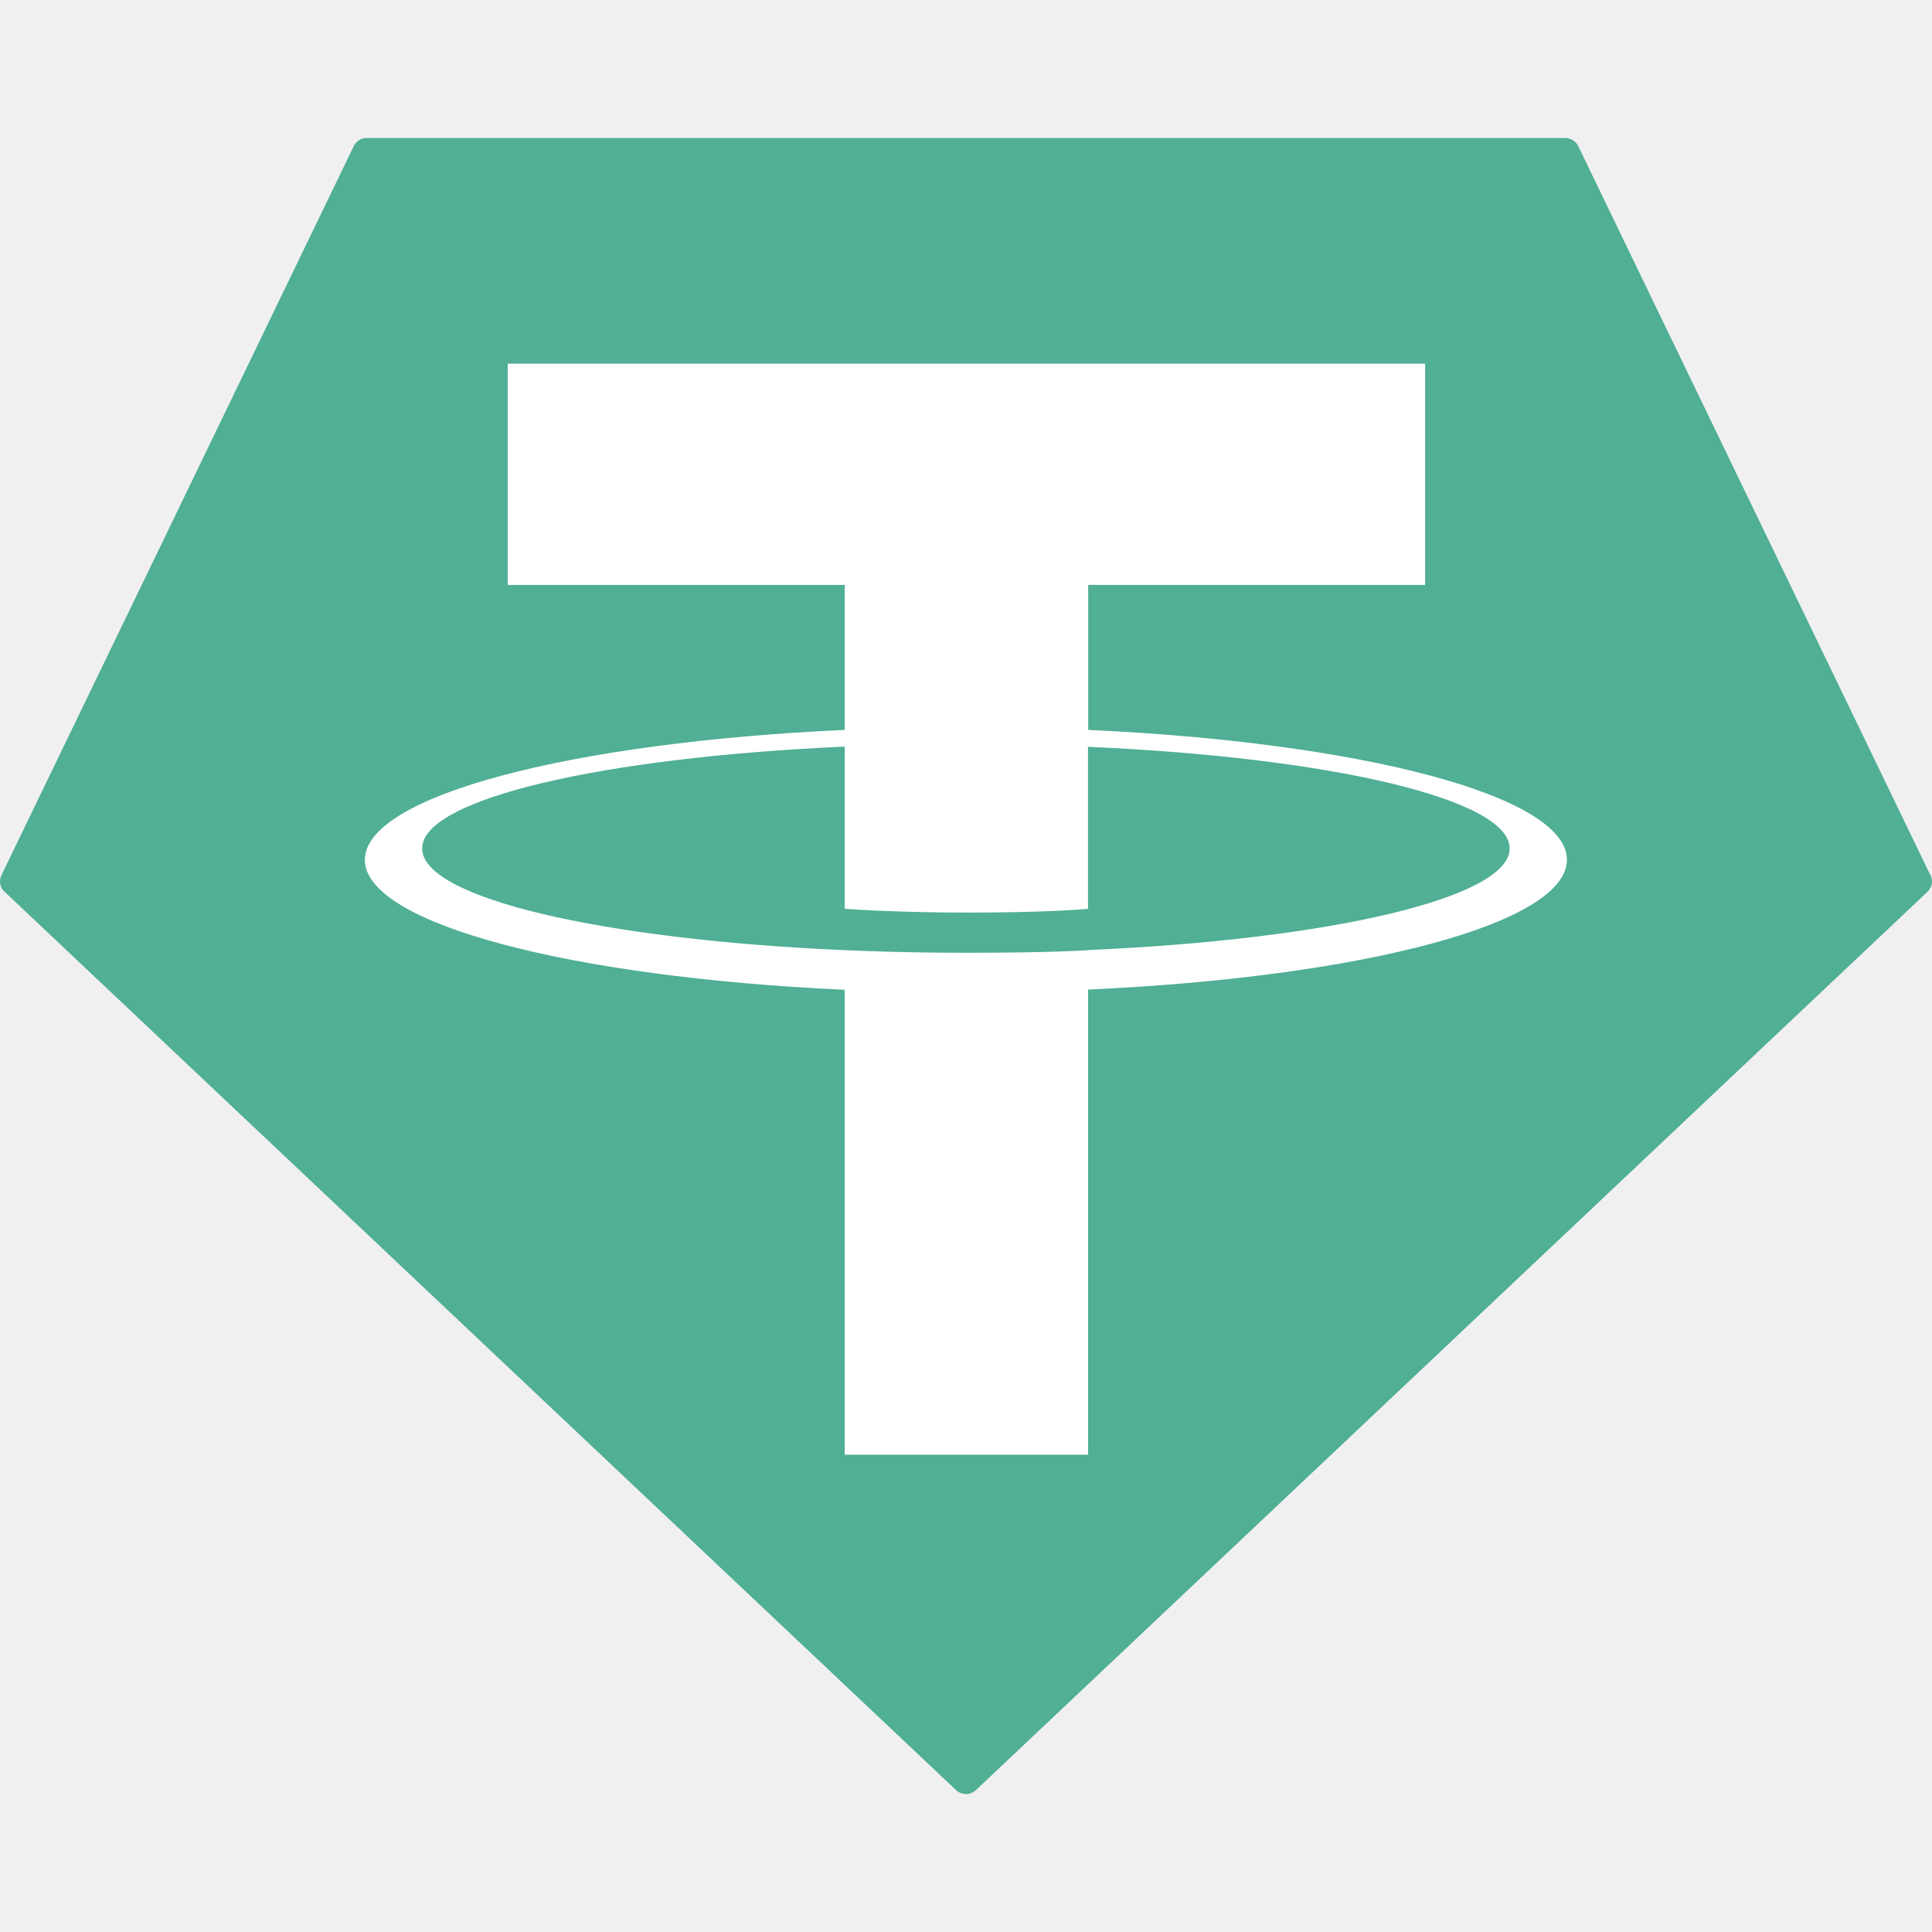
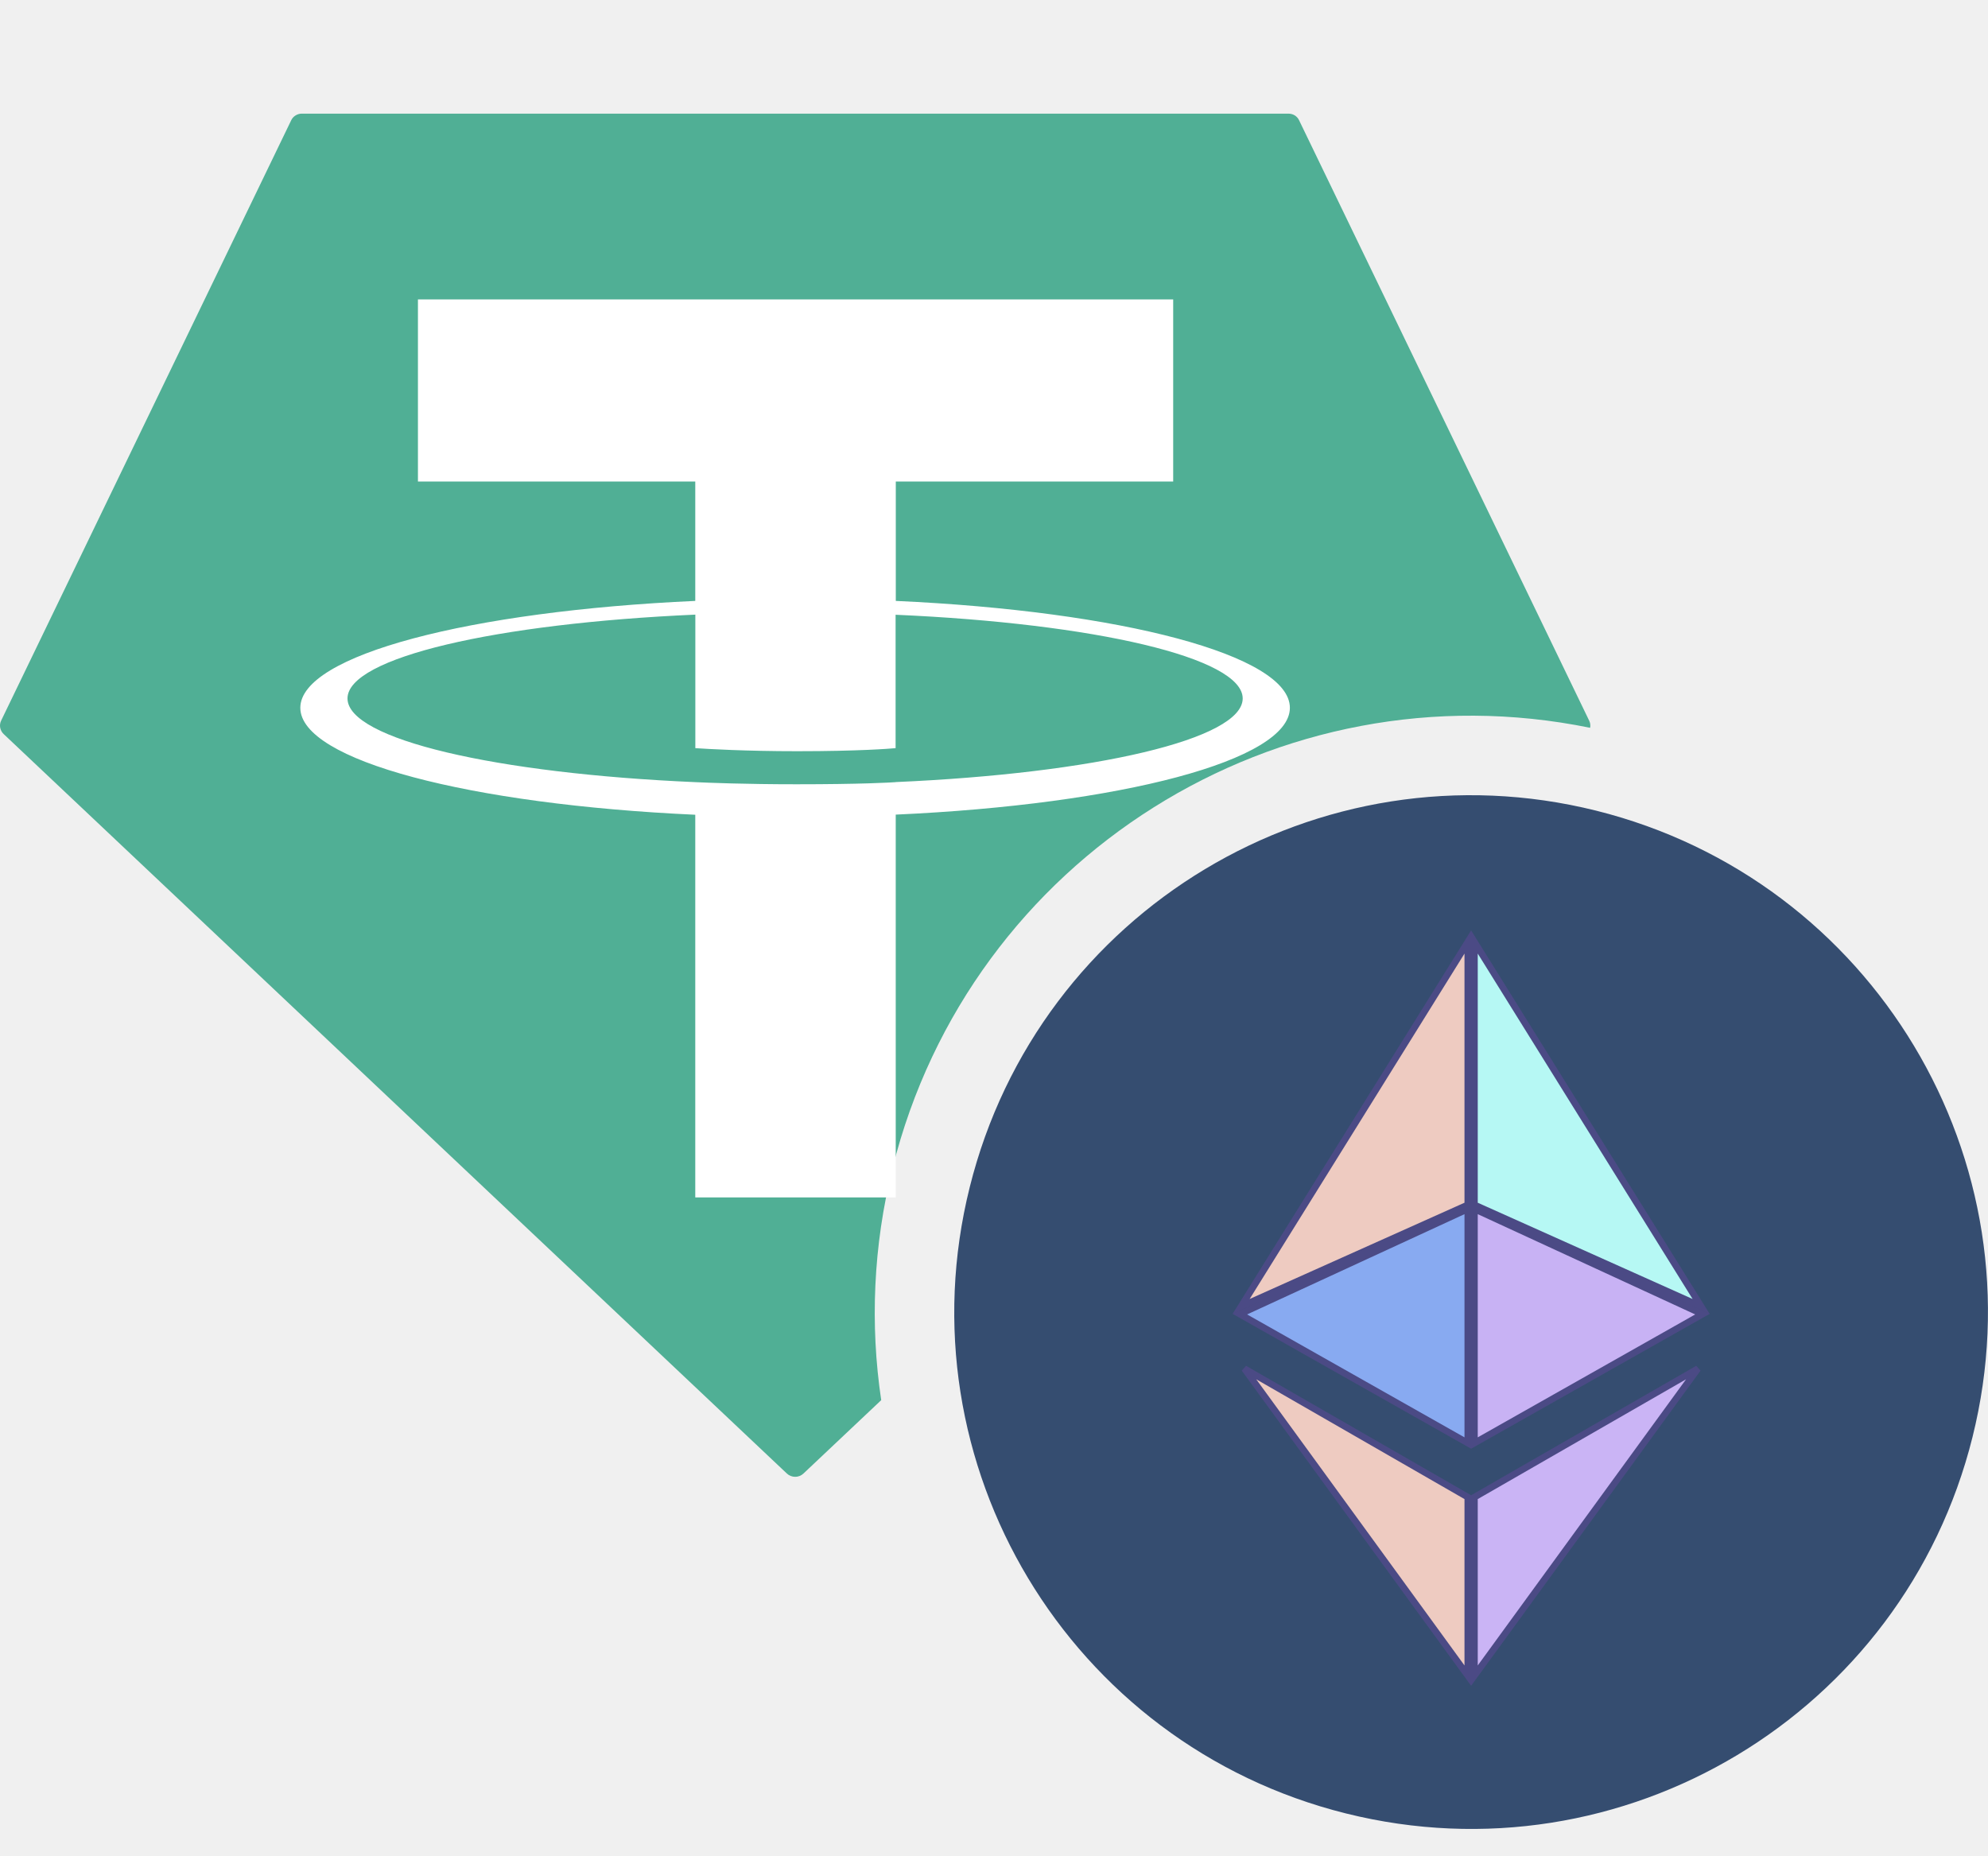
- <svg xmlns="http://www.w3.org/2000/svg" width="20" height="20" viewBox="0 0 20 20" fill="none">
-   <path fill-rule="evenodd" clip-rule="evenodd" d="M3.662 1.513L0.015 9.06C0.001 9.089 -0.003 9.12 0.002 9.151C0.008 9.182 0.024 9.21 0.047 9.231L9.896 18.53C9.924 18.557 9.961 18.572 10 18.572C10.038 18.572 10.076 18.557 10.104 18.53L19.953 9.232C19.976 9.21 19.991 9.182 19.997 9.152C20.003 9.121 19.998 9.089 19.984 9.061L16.338 1.513C16.326 1.488 16.307 1.467 16.283 1.452C16.259 1.437 16.232 1.429 16.203 1.429H3.797C3.769 1.428 3.741 1.436 3.717 1.451C3.693 1.466 3.674 1.487 3.662 1.513Z" fill="#50AF95" />
-   <path fill-rule="evenodd" clip-rule="evenodd" d="M11.265 9.836C11.194 9.841 10.829 9.863 10.014 9.863C9.366 9.863 8.906 9.843 8.744 9.836C6.239 9.727 4.37 9.298 4.37 8.783C4.37 8.269 6.239 7.84 8.744 7.729V9.408C8.908 9.42 9.377 9.447 10.025 9.447C10.803 9.447 11.193 9.415 11.263 9.408V7.731C13.762 7.84 15.628 8.27 15.628 8.783C15.628 9.296 13.763 9.726 11.263 9.835L11.265 9.836ZM11.265 7.557V6.055H14.753V3.765H5.256V6.055H8.744V7.556C5.909 7.685 3.777 8.238 3.777 8.901C3.777 9.564 5.909 10.117 8.744 10.246V15.059H11.264V10.244C14.093 10.116 16.221 9.563 16.221 8.9C16.221 8.238 14.094 7.685 11.264 7.556L11.265 7.557Z" fill="white" />
+ <svg xmlns="http://www.w3.org/2000/svg" width="30" height="28" viewBox="0 0 30 28" fill="none">
+   <path fill-rule="evenodd" clip-rule="evenodd" d="M0.018 10.873L4.394 1.816C4.408 1.785 4.431 1.76 4.46 1.742C4.489 1.724 4.523 1.714 4.557 1.715H19.444C19.478 1.715 19.511 1.724 19.54 1.742C19.568 1.76 19.591 1.786 19.605 1.817L23.981 10.874C23.998 10.907 24.003 10.945 23.996 10.982C23.996 10.983 23.996 10.983 23.996 10.983C19.301 10.023 14.64 12.929 13.47 17.624C13.175 18.807 13.129 19.994 13.298 21.129L12.124 22.237C12.091 22.268 12.046 22.286 12 22.286C11.953 22.286 11.908 22.268 11.875 22.237L0.056 11.078C0.028 11.052 0.01 11.018 0.003 10.982C-0.004 10.945 0.001 10.907 0.018 10.873Z" fill="#50AF95" />
+   <path fill-rule="evenodd" clip-rule="evenodd" d="M13.518 11.803C13.433 11.809 12.995 11.835 12.017 11.835C11.239 11.835 10.687 11.812 10.493 11.803C7.487 11.673 5.244 11.157 5.244 10.54C5.244 9.923 7.487 9.408 10.493 9.275V11.29C10.69 11.303 11.252 11.336 12.03 11.336C12.963 11.336 13.431 11.298 13.515 11.29V9.277C16.514 9.408 18.753 9.924 18.753 10.54C18.753 11.156 16.515 11.671 13.515 11.802L13.518 11.803ZM13.518 9.068V7.266H17.704V4.518H6.307V7.266H10.492V9.068C7.091 9.222 4.532 9.886 4.532 10.681C4.532 11.477 7.091 12.14 10.492 12.295V18.07H13.517V12.293C16.911 12.139 19.465 11.476 19.465 10.681C19.465 9.886 16.913 9.222 13.517 9.068L13.518 9.068Z" fill="white" />
+   <path d="M29.766 21.687C28.724 25.866 24.492 28.409 20.312 27.366C16.134 26.325 13.591 22.092 14.634 17.914C15.675 13.735 19.908 11.192 24.086 12.233C28.265 13.275 30.808 17.508 29.766 21.687Z" fill="#354D70" />
+   <path d="M22.15 22.593V25.286L18.779 20.654L22.15 22.593Z" fill="#EECBC1" stroke="#4B4A85" stroke-width="0.1" />
+   <path d="M22.25 22.593V25.286L25.622 20.654L22.25 22.593Z" fill="#CAB4F5" stroke="#4B4A85" stroke-width="0.1" />
+   <path d="M22.25 21.776L25.691 19.831L22.25 18.244V21.776Z" fill="#C8B2F4" stroke="#4B4A85" stroke-width="0.1" />
+   <path d="M22.15 21.776L18.71 19.831L22.15 18.244V21.776Z" fill="#88AAF1" stroke="#4B4A85" stroke-width="0.1" />
+   <path d="M22.25 18.182V14.215L25.671 19.715L22.25 18.182Z" fill="#B6F8F4" stroke="#4B4A85" stroke-width="0.1" />
+   <path d="M22.15 18.182V14.215L18.729 19.715L22.15 18.182Z" fill="#EECBC1" stroke="#4B4A85" stroke-width="0.1" />
</svg>
